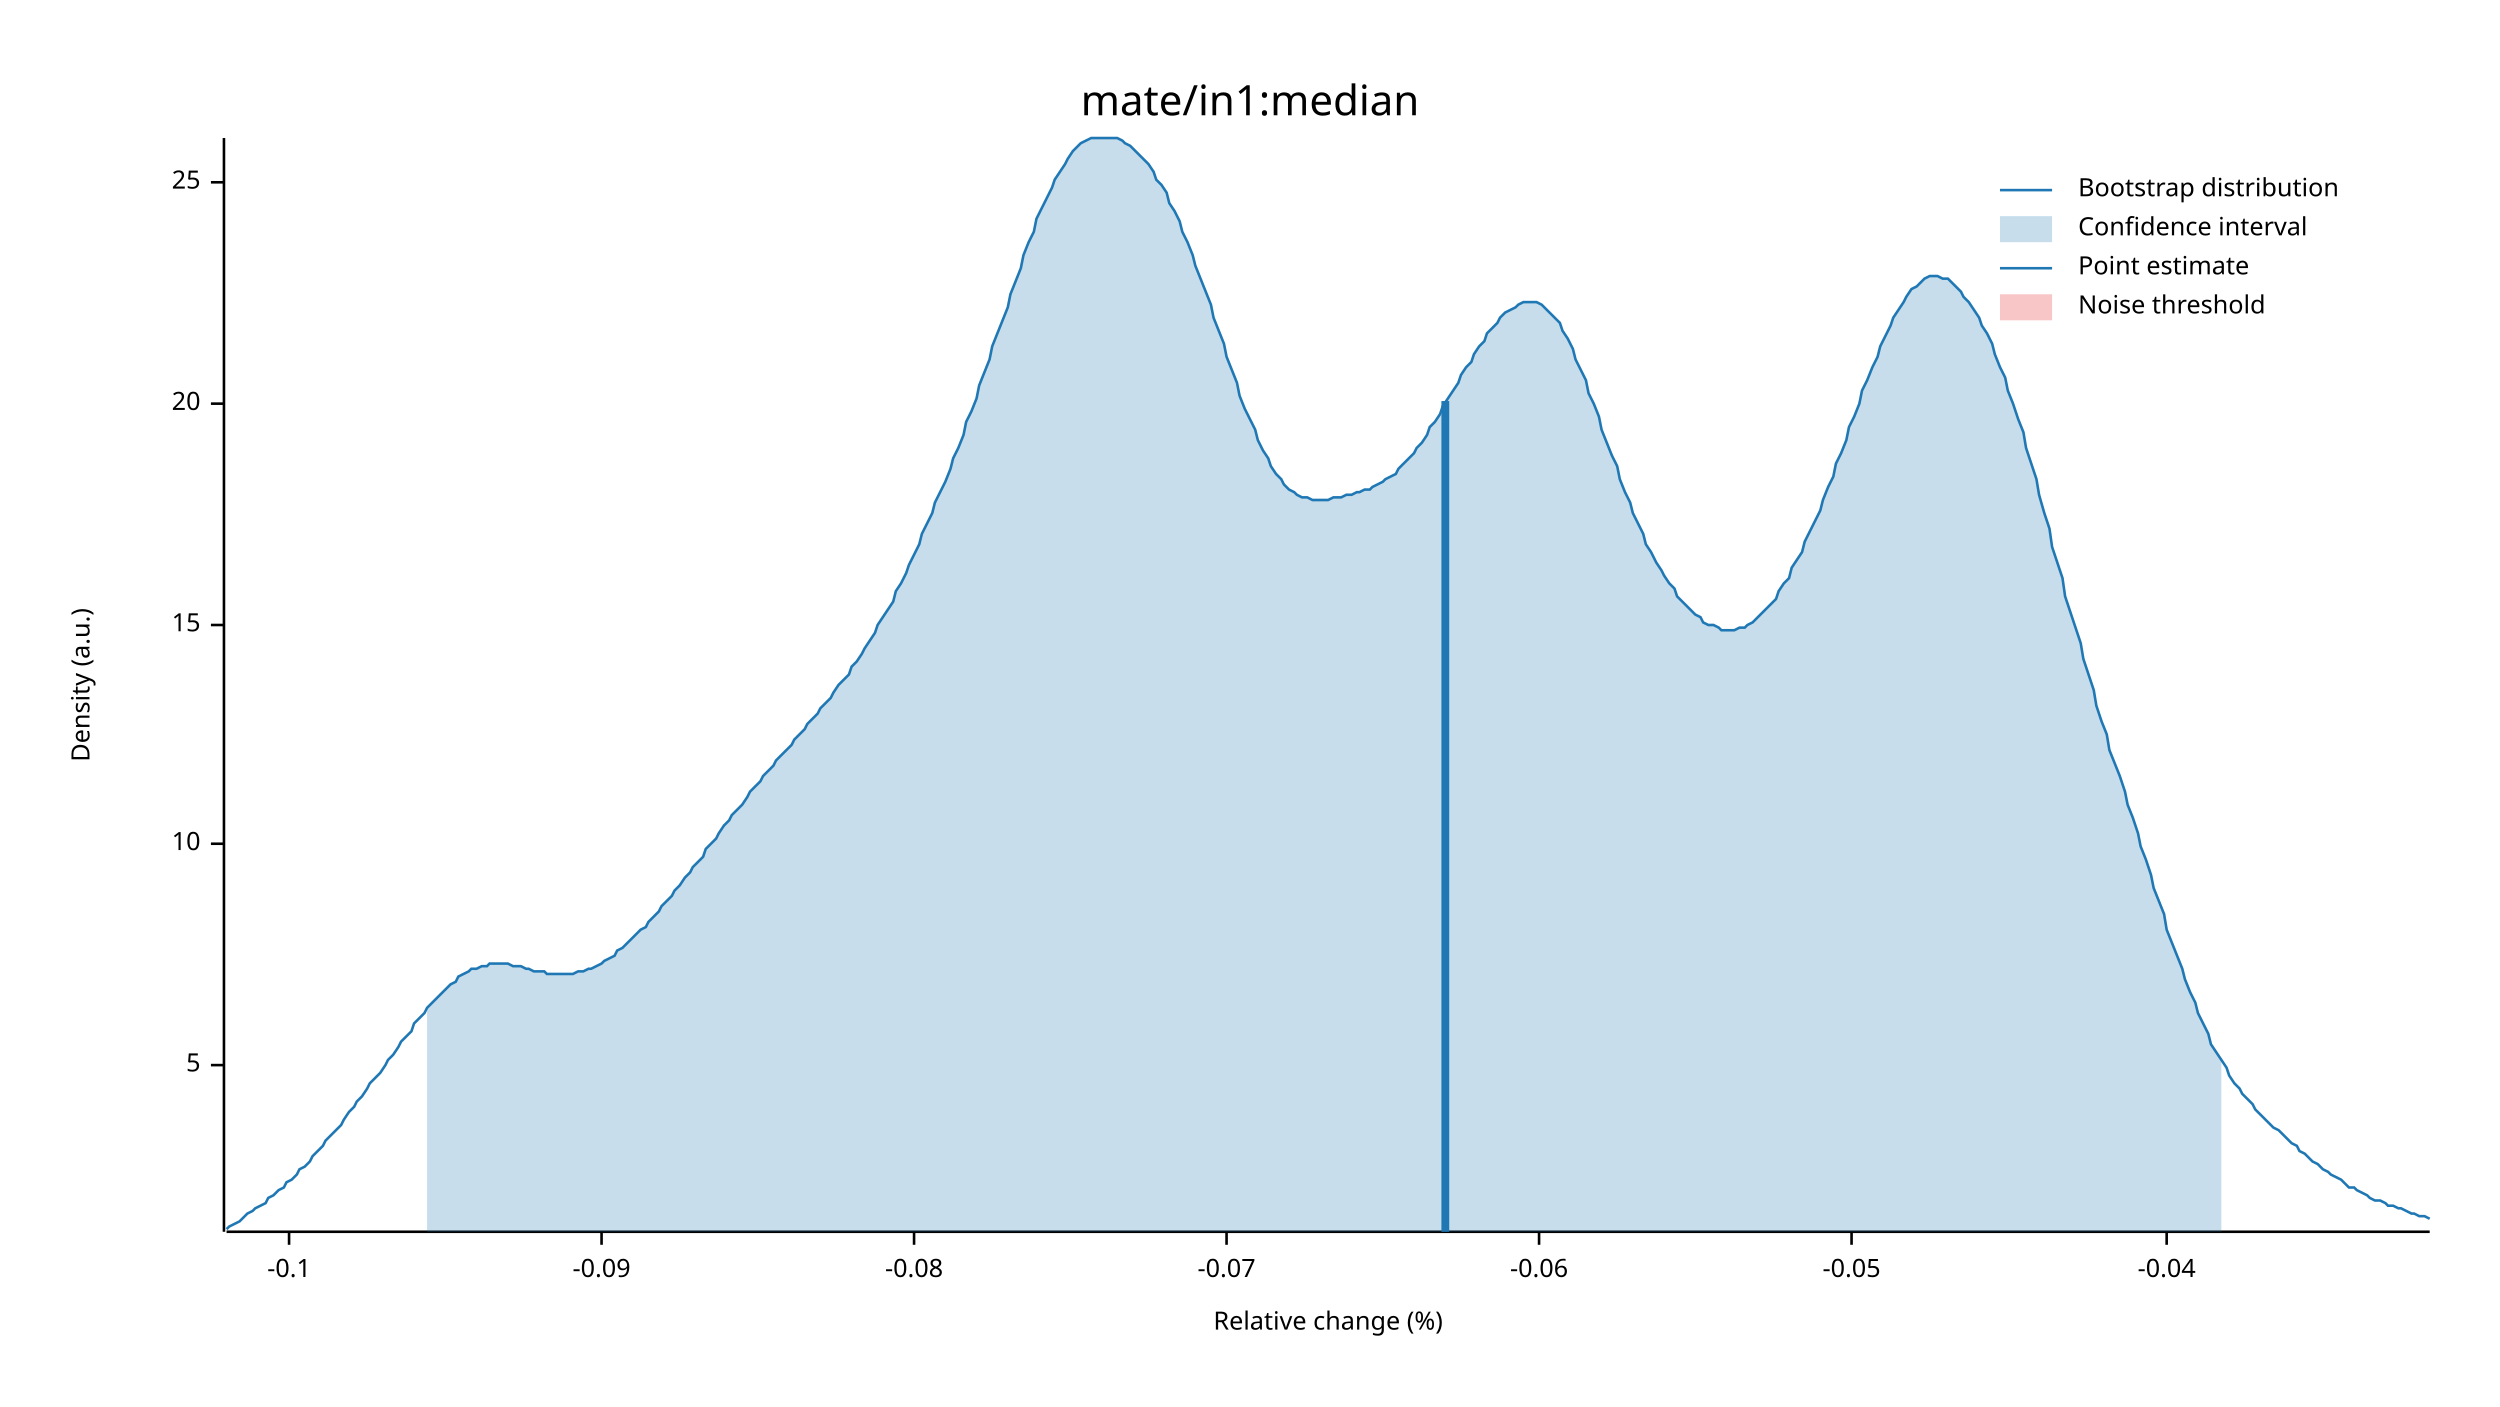
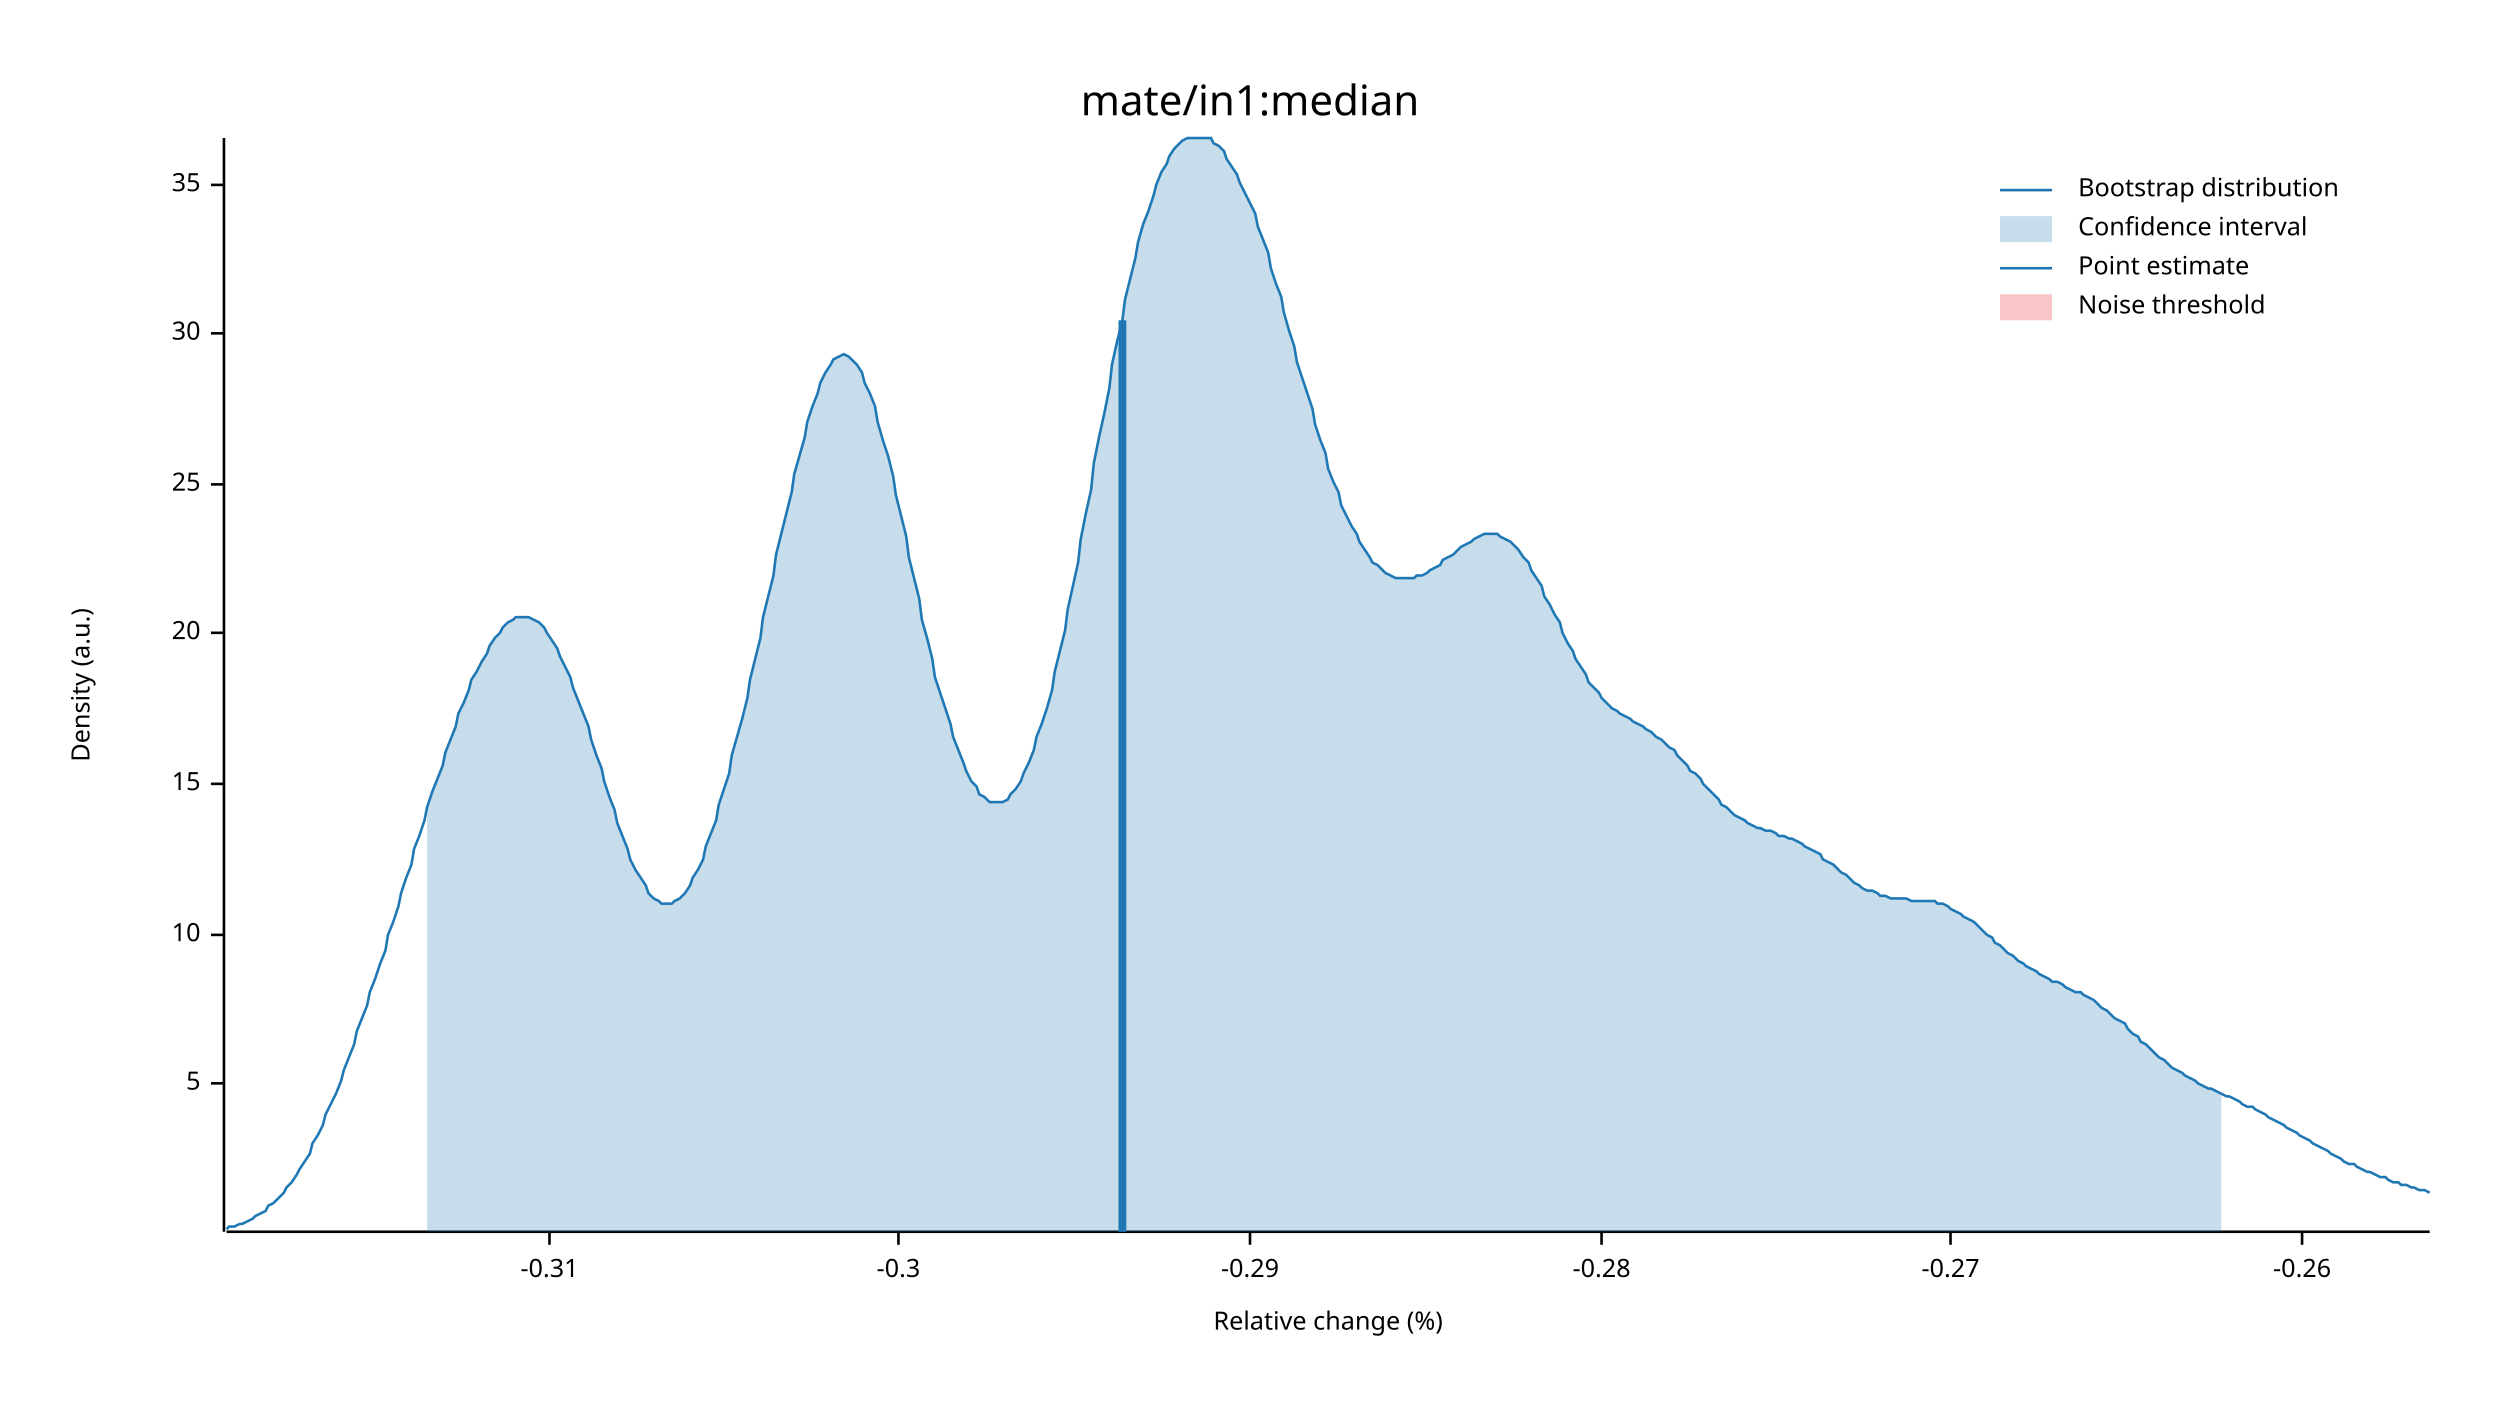
<svg xmlns="http://www.w3.org/2000/svg" width="960" height="540" viewBox="0 0 960 540">
  <text x="480" y="32" dy="0.76em" text-anchor="middle" font-family="sans-serif" font-size="16.129" opacity="1" fill="#000000">
mate/in1:median
</text>
  <text x="27" y="263" dy="0.76em" text-anchor="middle" font-family="sans-serif" font-size="9.677" opacity="1" fill="#000000" transform="rotate(270, 27, 263)">
Density (a.u.)
</text>
  <text x="510" y="513" dy="-0.5ex" text-anchor="middle" font-family="sans-serif" font-size="9.677" opacity="1" fill="#000000">
Relative change (%)
</text>
  <polyline fill="none" opacity="1" stroke="#000000" stroke-width="1" points="86,53 86,473 " />
-   <text x="77" y="409" dy="0.5ex" text-anchor="end" font-family="sans-serif" font-size="9.677" opacity="1" fill="#000000">
+   <text x="77" y="416" dy="0.5ex" text-anchor="end" font-family="sans-serif" font-size="9.677" opacity="1" fill="#000000">
5
</text>
-   <polyline fill="none" opacity="1" stroke="#000000" stroke-width="1" points="81,409 86,409 " />
-   <text x="77" y="324" dy="0.5ex" text-anchor="end" font-family="sans-serif" font-size="9.677" opacity="1" fill="#000000">
+   <polyline fill="none" opacity="1" stroke="#000000" stroke-width="1" points="81,416 86,416 " />
+   <text x="77" y="359" dy="0.5ex" text-anchor="end" font-family="sans-serif" font-size="9.677" opacity="1" fill="#000000">
10
</text>
-   <polyline fill="none" opacity="1" stroke="#000000" stroke-width="1" points="81,324 86,324 " />
-   <text x="77" y="240" dy="0.5ex" text-anchor="end" font-family="sans-serif" font-size="9.677" opacity="1" fill="#000000">
+   <polyline fill="none" opacity="1" stroke="#000000" stroke-width="1" points="81,359 86,359 " />
+   <text x="77" y="301" dy="0.5ex" text-anchor="end" font-family="sans-serif" font-size="9.677" opacity="1" fill="#000000">
15
</text>
-   <polyline fill="none" opacity="1" stroke="#000000" stroke-width="1" points="81,240 86,240 " />
-   <text x="77" y="155" dy="0.5ex" text-anchor="end" font-family="sans-serif" font-size="9.677" opacity="1" fill="#000000">
+   <polyline fill="none" opacity="1" stroke="#000000" stroke-width="1" points="81,301 86,301 " />
+   <text x="77" y="243" dy="0.5ex" text-anchor="end" font-family="sans-serif" font-size="9.677" opacity="1" fill="#000000">
20
</text>
-   <polyline fill="none" opacity="1" stroke="#000000" stroke-width="1" points="81,155 86,155 " />
-   <text x="77" y="70" dy="0.5ex" text-anchor="end" font-family="sans-serif" font-size="9.677" opacity="1" fill="#000000">
+   <polyline fill="none" opacity="1" stroke="#000000" stroke-width="1" points="81,243 86,243 " />
+   <text x="77" y="186" dy="0.5ex" text-anchor="end" font-family="sans-serif" font-size="9.677" opacity="1" fill="#000000">
25
</text>
-   <polyline fill="none" opacity="1" stroke="#000000" stroke-width="1" points="81,70 86,70 " />
+   <polyline fill="none" opacity="1" stroke="#000000" stroke-width="1" points="81,186 86,186 " />
+   <text x="77" y="128" dy="0.5ex" text-anchor="end" font-family="sans-serif" font-size="9.677" opacity="1" fill="#000000">
+ 30
+ </text>
+   <polyline fill="none" opacity="1" stroke="#000000" stroke-width="1" points="81,128 86,128 " />
+   <text x="77" y="71" dy="0.5ex" text-anchor="end" font-family="sans-serif" font-size="9.677" opacity="1" fill="#000000">
+ 35
+ </text>
+   <polyline fill="none" opacity="1" stroke="#000000" stroke-width="1" points="81,71 86,71 " />
  <polyline fill="none" opacity="1" stroke="#000000" stroke-width="1" points="87,473 933,473 " />
-   <text x="111" y="483" dy="0.76em" text-anchor="middle" font-family="sans-serif" font-size="9.677" opacity="1" fill="#000000">
- -0.1
+   <text x="211" y="483" dy="0.76em" text-anchor="middle" font-family="sans-serif" font-size="9.677" opacity="1" fill="#000000">
+ -0.31
</text>
-   <polyline fill="none" opacity="1" stroke="#000000" stroke-width="1" points="111,473 111,478 " />
-   <text x="231" y="483" dy="0.76em" text-anchor="middle" font-family="sans-serif" font-size="9.677" opacity="1" fill="#000000">
- -0.09
+   <polyline fill="none" opacity="1" stroke="#000000" stroke-width="1" points="211,473 211,478 " />
+   <text x="345" y="483" dy="0.76em" text-anchor="middle" font-family="sans-serif" font-size="9.677" opacity="1" fill="#000000">
+ -0.3
</text>
-   <polyline fill="none" opacity="1" stroke="#000000" stroke-width="1" points="231,473 231,478 " />
-   <text x="351" y="483" dy="0.76em" text-anchor="middle" font-family="sans-serif" font-size="9.677" opacity="1" fill="#000000">
- -0.08
+   <polyline fill="none" opacity="1" stroke="#000000" stroke-width="1" points="345,473 345,478 " />
+   <text x="480" y="483" dy="0.76em" text-anchor="middle" font-family="sans-serif" font-size="9.677" opacity="1" fill="#000000">
+ -0.29
</text>
-   <polyline fill="none" opacity="1" stroke="#000000" stroke-width="1" points="351,473 351,478 " />
-   <text x="471" y="483" dy="0.76em" text-anchor="middle" font-family="sans-serif" font-size="9.677" opacity="1" fill="#000000">
- -0.07
+   <polyline fill="none" opacity="1" stroke="#000000" stroke-width="1" points="480,473 480,478 " />
+   <text x="615" y="483" dy="0.76em" text-anchor="middle" font-family="sans-serif" font-size="9.677" opacity="1" fill="#000000">
+ -0.28
</text>
-   <polyline fill="none" opacity="1" stroke="#000000" stroke-width="1" points="471,473 471,478 " />
-   <text x="591" y="483" dy="0.76em" text-anchor="middle" font-family="sans-serif" font-size="9.677" opacity="1" fill="#000000">
- -0.06
+   <polyline fill="none" opacity="1" stroke="#000000" stroke-width="1" points="615,473 615,478 " />
+   <text x="749" y="483" dy="0.76em" text-anchor="middle" font-family="sans-serif" font-size="9.677" opacity="1" fill="#000000">
+ -0.27
</text>
-   <polyline fill="none" opacity="1" stroke="#000000" stroke-width="1" points="591,473 591,478 " />
-   <text x="711" y="483" dy="0.76em" text-anchor="middle" font-family="sans-serif" font-size="9.677" opacity="1" fill="#000000">
- -0.05
+   <polyline fill="none" opacity="1" stroke="#000000" stroke-width="1" points="749,473 749,478 " />
+   <text x="884" y="483" dy="0.76em" text-anchor="middle" font-family="sans-serif" font-size="9.677" opacity="1" fill="#000000">
+ -0.26
</text>
-   <polyline fill="none" opacity="1" stroke="#000000" stroke-width="1" points="711,473 711,478 " />
-   <text x="832" y="483" dy="0.76em" text-anchor="middle" font-family="sans-serif" font-size="9.677" opacity="1" fill="#000000">
- -0.04
- </text>
-   <polyline fill="none" opacity="1" stroke="#000000" stroke-width="1" points="832,473 832,478 " />
-   <polyline fill="none" opacity="1" stroke="#1F78B4" stroke-width="1" points="87,472 88,471 90,470 92,469 93,468 95,466 97,465 98,464 100,463 102,462 103,460 105,459 107,457 109,456 110,454 112,453 114,451 115,449 117,448 119,446 120,444 122,442 124,440 125,438 127,436 129,434 131,432 132,430 134,427 136,425 137,423 139,421 141,418 142,416 144,414 146,412 148,409 149,407 151,405 153,402 154,400 156,398 158,396 159,393 161,391 163,389 164,387 166,385 168,383 170,381 171,380 173,378 175,377 176,375 178,374 180,373 181,372 183,372 185,371 187,371 188,370 190,370 192,370 193,370 195,370 197,371 198,371 200,371 202,372 203,372 205,373 207,373 209,373 210,374 212,374 214,374 215,374 217,374 219,374 220,374 222,373 224,373 226,372 227,372 229,371 231,370 232,369 234,368 236,367 237,365 239,364 241,362 242,361 244,359 246,357 248,356 249,354 251,352 253,350 254,348 256,346 258,344 259,342 261,340 263,337 265,335 266,333 268,331 270,329 271,326 273,324 275,322 276,320 278,317 280,315 281,313 283,311 285,309 287,306 288,304 290,302 292,300 293,298 295,296 297,294 298,292 300,290 302,288 304,286 305,284 307,282 309,280 310,278 312,276 314,274 315,272 317,270 319,268 320,266 322,263 324,261 326,259 327,256 329,254 331,251 332,249 334,246 336,243 337,240 339,237 341,234 343,231 344,227 346,224 348,220 349,217 351,213 353,209 354,205 356,201 358,197 359,193 361,189 363,185 365,180 366,176 368,172 370,167 371,162 373,158 375,153 376,148 378,143 380,138 381,133 383,128 385,123 387,118 388,113 390,108 392,103 393,98 395,93 397,89 398,84 400,80 402,76 404,72 405,69 407,66 409,63 410,61 412,58 414,56 415,55 417,54 419,53 420,53 422,53 424,53 426,53 427,53 429,53 431,54 432,55 434,56 436,58 437,59 439,61 441,63 443,66 444,69 446,71 448,74 449,78 451,81 453,85 454,89 456,93 458,98 459,102 461,107 463,112 465,117 466,122 468,127 470,132 471,137 473,142 475,147 476,152 478,157 480,161 482,165 483,169 485,173 487,176 488,179 490,182 492,184 493,186 495,188 497,189 498,190 500,191 502,191 504,192 505,192 507,192 509,192 510,192 512,191 514,191 515,191 517,190 519,190 521,189 522,189 524,188 526,188 527,187 529,186 531,185 532,184 534,183 536,182 537,180 539,178 541,176 543,174 544,172 546,170 548,167 549,164 551,162 553,159 554,156 556,153 558,150 560,147 561,144 563,141 565,139 566,136 568,133 570,131 571,128 573,126 575,124 576,122 578,120 580,119 582,118 583,117 585,116 587,116 588,116 590,116 592,117 593,118 595,120 597,122 599,124 600,127 602,130 604,134 605,138 607,142 609,146 610,151 612,155 614,160 615,165 617,170 619,175 621,179 622,184 624,189 626,193 627,197 629,201 631,205 632,209 634,212 636,216 638,219 639,221 641,224 643,226 644,229 646,231 648,233 649,234 651,236 653,237 654,239 656,240 658,240 660,241 661,242 663,242 665,242 666,242 668,241 670,241 671,240 673,239 675,237 676,236 678,234 680,232 682,230 683,227 685,224 687,222 688,218 690,215 692,212 693,208 695,204 697,200 699,196 700,192 702,187 704,183 705,178 707,174 709,169 710,164 712,160 714,155 715,150 717,146 719,141 721,137 722,133 724,129 726,125 727,122 729,119 731,116 732,114 734,111 736,110 738,108 739,107 741,106 743,106 744,106 746,107 748,107 749,108 751,110 753,112 754,114 756,116 758,119 760,122 761,125 763,128 765,132 766,136 768,141 770,145 771,150 773,155 775,161 777,166 778,172 780,178 782,184 783,190 785,197 787,203 788,210 790,216 792,222 793,229 795,235 797,241 799,247 800,253 802,259 804,265 805,271 807,277 809,282 810,288 812,293 814,298 816,304 817,309 819,314 821,320 822,325 824,330 826,336 827,341 829,346 831,351 832,357 834,362 836,367 838,372 839,376 841,381 843,385 844,389 846,393 848,397 849,401 851,404 853,407 855,410 856,413 858,416 860,418 861,420 863,422 865,424 866,426 868,428 870,430 871,431 873,433 875,434 877,436 878,437 880,439 882,440 883,442 885,443 887,445 888,446 890,447 892,449 894,450 895,451 897,452 899,453 900,454 902,456 904,456 905,457 907,458 909,459 910,460 912,461 914,461 916,462 917,463 919,463 921,464 922,464 924,465 926,466 927,466 929,467 931,467 933,468 " />
-   <polygon opacity="0.25" fill="#1F78B4" points="164,387 166,385 168,383 170,381 171,380 173,378 175,377 176,375 178,374 180,373 181,372 183,372 185,371 187,371 188,370 190,370 192,370 193,370 195,370 197,371 198,371 200,371 202,372 203,372 205,373 207,373 209,373 210,374 212,374 214,374 215,374 217,374 219,374 220,374 222,373 224,373 226,372 227,372 229,371 231,370 232,369 234,368 236,367 237,365 239,364 241,362 242,361 244,359 246,357 248,356 249,354 251,352 253,350 254,348 256,346 258,344 259,342 261,340 263,337 265,335 266,333 268,331 270,329 271,326 273,324 275,322 276,320 278,317 280,315 281,313 283,311 285,309 287,306 288,304 290,302 292,300 293,298 295,296 297,294 298,292 300,290 302,288 304,286 305,284 307,282 309,280 310,278 312,276 314,274 315,272 317,270 319,268 320,266 322,263 324,261 326,259 327,256 329,254 331,251 332,249 334,246 336,243 337,240 339,237 341,234 343,231 344,227 346,224 348,220 349,217 351,213 353,209 354,205 356,201 358,197 359,193 361,189 363,185 365,180 366,176 368,172 370,167 371,162 373,158 375,153 376,148 378,143 380,138 381,133 383,128 385,123 387,118 388,113 390,108 392,103 393,98 395,93 397,89 398,84 400,80 402,76 404,72 405,69 407,66 409,63 410,61 412,58 414,56 415,55 417,54 419,53 420,53 422,53 424,53 426,53 427,53 429,53 431,54 432,55 434,56 436,58 437,59 439,61 441,63 443,66 444,69 446,71 448,74 449,78 451,81 453,85 454,89 456,93 458,98 459,102 461,107 463,112 465,117 466,122 468,127 470,132 471,137 473,142 475,147 476,152 478,157 480,161 482,165 483,169 485,173 487,176 488,179 490,182 492,184 493,186 495,188 497,189 498,190 500,191 502,191 504,192 505,192 507,192 509,192 510,192 512,191 514,191 515,191 517,190 519,190 521,189 522,189 524,188 526,188 527,187 529,186 531,185 532,184 534,183 536,182 537,180 539,178 541,176 543,174 544,172 546,170 548,167 549,164 551,162 553,159 554,156 556,153 558,150 560,147 561,144 563,141 565,139 566,136 568,133 570,131 571,128 573,126 575,124 576,122 578,120 580,119 582,118 583,117 585,116 587,116 588,116 590,116 592,117 593,118 595,120 597,122 599,124 600,127 602,130 604,134 605,138 607,142 609,146 610,151 612,155 614,160 615,165 617,170 619,175 621,179 622,184 624,189 626,193 627,197 629,201 631,205 632,209 634,212 636,216 638,219 639,221 641,224 643,226 644,229 646,231 648,233 649,234 651,236 653,237 654,239 656,240 658,240 660,241 661,242 663,242 665,242 666,242 668,241 670,241 671,240 673,239 675,237 676,236 678,234 680,232 682,230 683,227 685,224 687,222 688,218 690,215 692,212 693,208 695,204 697,200 699,196 700,192 702,187 704,183 705,178 707,174 709,169 710,164 712,160 714,155 715,150 717,146 719,141 721,137 722,133 724,129 726,125 727,122 729,119 731,116 732,114 734,111 736,110 738,108 739,107 741,106 743,106 744,106 746,107 748,107 749,108 751,110 753,112 754,114 756,116 758,119 760,122 761,125 763,128 765,132 766,136 768,141 770,145 771,150 773,155 775,161 777,166 778,172 780,178 782,184 783,190 785,197 787,203 788,210 790,216 792,222 793,229 795,235 797,241 799,247 800,253 802,259 804,265 805,271 807,277 809,282 810,288 812,293 814,298 816,304 817,309 819,314 821,320 822,325 824,330 826,336 827,341 829,346 831,351 832,357 834,362 836,367 838,372 839,376 841,381 843,385 844,389 846,393 848,397 849,401 851,404 853,407 853,473 164,473 " />
-   <polyline fill="none" opacity="1" stroke="#1F78B4" stroke-width="3" points="555,473 555,154 " />
+   <polyline fill="none" opacity="1" stroke="#000000" stroke-width="1" points="884,473 884,478 " />
+   <polyline fill="none" opacity="1" stroke="#1F78B4" stroke-width="1" points="87,472 88,471 90,471 92,470 93,470 95,469 97,468 98,467 100,466 102,465 103,463 105,462 107,460 109,458 110,456 112,454 114,451 115,449 117,446 119,443 120,439 122,436 124,432 125,428 127,424 129,420 131,415 132,411 134,406 136,401 137,396 139,391 141,386 142,381 144,376 146,370 148,365 149,359 151,354 153,348 154,343 156,337 158,332 159,326 161,321 163,315 164,310 166,304 168,299 170,294 171,289 173,284 175,279 176,274 178,270 180,265 181,261 183,258 185,254 187,251 188,248 190,245 192,243 193,241 195,239 197,238 198,237 200,237 202,237 203,237 205,238 207,239 209,241 210,243 212,246 214,249 215,252 217,256 219,260 220,264 222,269 224,274 226,279 227,284 229,290 231,295 232,300 234,306 236,311 237,316 239,321 241,326 242,330 244,334 246,337 248,340 249,343 251,345 253,346 254,347 256,347 258,347 259,346 261,345 263,343 265,340 266,337 268,334 270,330 271,325 273,320 275,315 276,309 278,303 280,297 281,290 283,283 285,276 287,268 288,261 290,253 292,245 293,237 295,229 297,221 298,213 300,205 302,197 304,189 305,182 307,175 309,168 310,162 312,156 314,151 315,147 317,143 319,140 320,138 322,137 324,136 326,137 327,138 329,140 331,143 332,147 334,151 336,156 337,162 339,169 341,175 343,183 344,190 346,198 348,206 349,214 351,222 353,230 354,238 356,245 358,253 359,260 361,266 363,272 365,278 366,283 368,288 370,293 371,296 373,300 375,302 376,305 378,306 380,308 381,308 383,308 385,308 387,307 388,305 390,303 392,300 393,297 395,293 397,288 398,283 400,278 402,272 404,265 405,258 407,250 409,242 410,234 412,225 414,216 415,207 417,197 419,188 420,178 422,168 424,159 426,149 427,140 429,131 431,123 432,115 434,107 436,99 437,93 439,86 441,81 443,75 444,71 446,66 448,63 449,60 451,57 453,55 454,54 456,53 458,53 459,53 461,53 463,53 465,53 466,55 468,56 470,58 471,61 473,64 475,67 476,70 478,74 480,78 482,82 483,87 485,92 487,97 488,103 490,109 492,114 493,120 495,127 497,133 498,139 500,145 502,151 504,157 505,163 507,169 509,174 510,180 512,185 514,189 515,194 517,198 519,202 521,205 522,208 524,211 526,214 527,216 529,217 531,219 532,220 534,221 536,222 537,222 539,222 541,222 543,222 544,221 546,221 548,220 549,219 551,218 553,217 554,215 556,214 558,213 560,211 561,210 563,209 565,208 566,207 568,206 570,205 571,205 573,205 575,205 576,206 578,207 580,208 582,210 583,211 585,214 587,216 588,219 590,222 592,225 593,229 595,232 597,236 599,239 600,243 602,247 604,250 605,253 607,256 609,259 610,262 612,264 614,266 615,268 617,270 619,272 621,273 622,274 624,275 626,276 627,277 629,278 631,279 632,280 634,281 636,283 638,284 639,285 641,287 643,288 644,290 646,292 648,294 649,296 651,297 653,299 654,301 656,303 658,305 660,307 661,309 663,310 665,312 666,313 668,314 670,315 671,316 673,317 675,318 676,318 678,319 680,319 682,320 683,321 685,321 687,322 688,322 690,323 692,324 693,325 695,326 697,327 699,328 700,330 702,331 704,332 705,333 707,335 709,336 710,337 712,339 714,340 715,341 717,342 719,342 721,343 722,344 724,344 726,345 727,345 729,345 731,345 732,345 734,346 736,346 738,346 739,346 741,346 743,346 744,347 746,347 748,348 749,349 751,350 753,351 754,352 756,353 758,354 760,356 761,357 763,359 765,360 766,362 768,363 770,365 771,366 773,367 775,369 777,370 778,371 780,372 782,373 783,374 785,375 787,376 788,377 790,377 792,378 793,379 795,380 797,381 799,381 800,382 802,383 804,384 805,385 807,387 809,388 810,389 812,391 814,392 816,393 817,395 819,397 821,398 822,400 824,401 826,403 827,404 829,406 831,407 832,408 834,410 836,411 838,412 839,413 841,414 843,415 844,416 846,417 848,418 849,418 851,419 853,420 855,421 856,421 858,422 860,423 861,424 863,425 865,425 866,426 868,427 870,428 871,429 873,430 875,431 877,432 878,433 880,434 882,435 883,436 885,437 887,438 888,439 890,440 892,441 894,442 895,443 897,444 899,445 900,446 902,447 904,447 905,448 907,449 909,450 910,450 912,451 914,452 916,452 917,453 919,454 921,454 922,455 924,455 926,456 927,456 929,457 931,457 933,458 " />
+   <polygon opacity="0.25" fill="#1F78B4" points="164,310 166,304 168,299 170,294 171,289 173,284 175,279 176,274 178,270 180,265 181,261 183,258 185,254 187,251 188,248 190,245 192,243 193,241 195,239 197,238 198,237 200,237 202,237 203,237 205,238 207,239 209,241 210,243 212,246 214,249 215,252 217,256 219,260 220,264 222,269 224,274 226,279 227,284 229,290 231,295 232,300 234,306 236,311 237,316 239,321 241,326 242,330 244,334 246,337 248,340 249,343 251,345 253,346 254,347 256,347 258,347 259,346 261,345 263,343 265,340 266,337 268,334 270,330 271,325 273,320 275,315 276,309 278,303 280,297 281,290 283,283 285,276 287,268 288,261 290,253 292,245 293,237 295,229 297,221 298,213 300,205 302,197 304,189 305,182 307,175 309,168 310,162 312,156 314,151 315,147 317,143 319,140 320,138 322,137 324,136 326,137 327,138 329,140 331,143 332,147 334,151 336,156 337,162 339,169 341,175 343,183 344,190 346,198 348,206 349,214 351,222 353,230 354,238 356,245 358,253 359,260 361,266 363,272 365,278 366,283 368,288 370,293 371,296 373,300 375,302 376,305 378,306 380,308 381,308 383,308 385,308 387,307 388,305 390,303 392,300 393,297 395,293 397,288 398,283 400,278 402,272 404,265 405,258 407,250 409,242 410,234 412,225 414,216 415,207 417,197 419,188 420,178 422,168 424,159 426,149 427,140 429,131 431,123 432,115 434,107 436,99 437,93 439,86 441,81 443,75 444,71 446,66 448,63 449,60 451,57 453,55 454,54 456,53 458,53 459,53 461,53 463,53 465,53 466,55 468,56 470,58 471,61 473,64 475,67 476,70 478,74 480,78 482,82 483,87 485,92 487,97 488,103 490,109 492,114 493,120 495,127 497,133 498,139 500,145 502,151 504,157 505,163 507,169 509,174 510,180 512,185 514,189 515,194 517,198 519,202 521,205 522,208 524,211 526,214 527,216 529,217 531,219 532,220 534,221 536,222 537,222 539,222 541,222 543,222 544,221 546,221 548,220 549,219 551,218 553,217 554,215 556,214 558,213 560,211 561,210 563,209 565,208 566,207 568,206 570,205 571,205 573,205 575,205 576,206 578,207 580,208 582,210 583,211 585,214 587,216 588,219 590,222 592,225 593,229 595,232 597,236 599,239 600,243 602,247 604,250 605,253 607,256 609,259 610,262 612,264 614,266 615,268 617,270 619,272 621,273 622,274 624,275 626,276 627,277 629,278 631,279 632,280 634,281 636,283 638,284 639,285 641,287 643,288 644,290 646,292 648,294 649,296 651,297 653,299 654,301 656,303 658,305 660,307 661,309 663,310 665,312 666,313 668,314 670,315 671,316 673,317 675,318 676,318 678,319 680,319 682,320 683,321 685,321 687,322 688,322 690,323 692,324 693,325 695,326 697,327 699,328 700,330 702,331 704,332 705,333 707,335 709,336 710,337 712,339 714,340 715,341 717,342 719,342 721,343 722,344 724,344 726,345 727,345 729,345 731,345 732,345 734,346 736,346 738,346 739,346 741,346 743,346 744,347 746,347 748,348 749,349 751,350 753,351 754,352 756,353 758,354 760,356 761,357 763,359 765,360 766,362 768,363 770,365 771,366 773,367 775,369 777,370 778,371 780,372 782,373 783,374 785,375 787,376 788,377 790,377 792,378 793,379 795,380 797,381 799,381 800,382 802,383 804,384 805,385 807,387 809,388 810,389 812,391 814,392 816,393 817,395 819,397 821,398 822,400 824,401 826,403 827,404 829,406 831,407 832,408 834,410 836,411 838,412 839,413 841,414 843,415 844,416 846,417 848,418 849,418 851,419 853,420 853,473 164,473 " />
+   <polyline fill="none" opacity="1" stroke="#1F78B4" stroke-width="3" points="431,473 431,123 " />
  <rect x="510" y="53" width="0" height="419" opacity="0.1" fill="#E31A1C" stroke="none" />
  <text x="798" y="68" dy="0.76em" text-anchor="start" font-family="sans-serif" font-size="9.677" opacity="1" fill="#000000">
Bootstrap distribution
</text>
  <text x="798" y="83" dy="0.76em" text-anchor="start" font-family="sans-serif" font-size="9.677" opacity="1" fill="#000000">
Confidence interval
</text>
  <text x="798" y="98" dy="0.76em" text-anchor="start" font-family="sans-serif" font-size="9.677" opacity="1" fill="#000000">
Point estimate
</text>
  <text x="798" y="113" dy="0.76em" text-anchor="start" font-family="sans-serif" font-size="9.677" opacity="1" fill="#000000">
Noise threshold
</text>
  <polyline fill="none" opacity="1" stroke="#1F78B4" stroke-width="1" points="768,73 788,73 " />
  <rect x="768" y="83" width="20" height="10" opacity="0.25" fill="#1F78B4" stroke="none" />
  <polyline fill="none" opacity="1" stroke="#1F78B4" stroke-width="1" points="768,103 788,103 " />
  <rect x="768" y="113" width="20" height="10" opacity="0.25" fill="#E31A1C" stroke="none" />
</svg>
